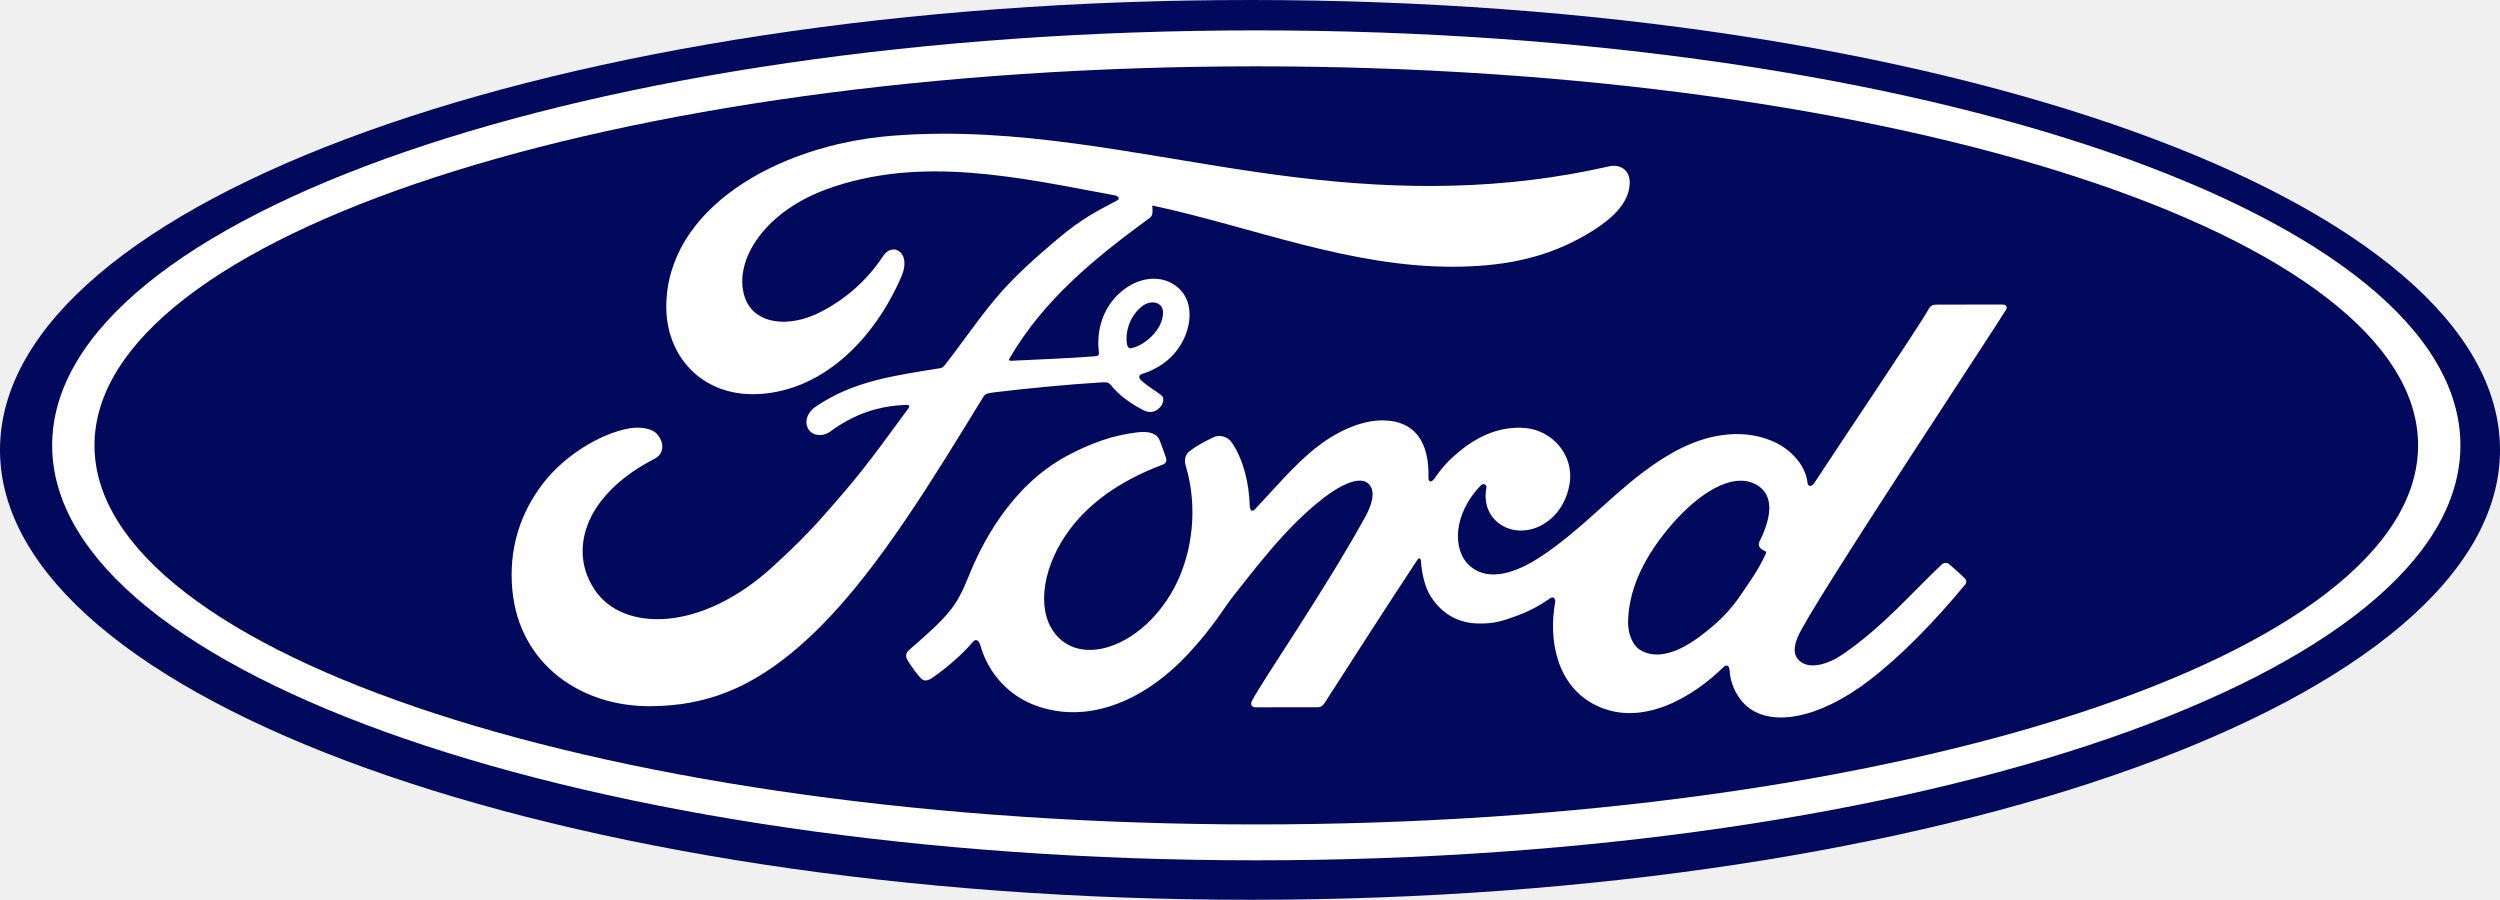
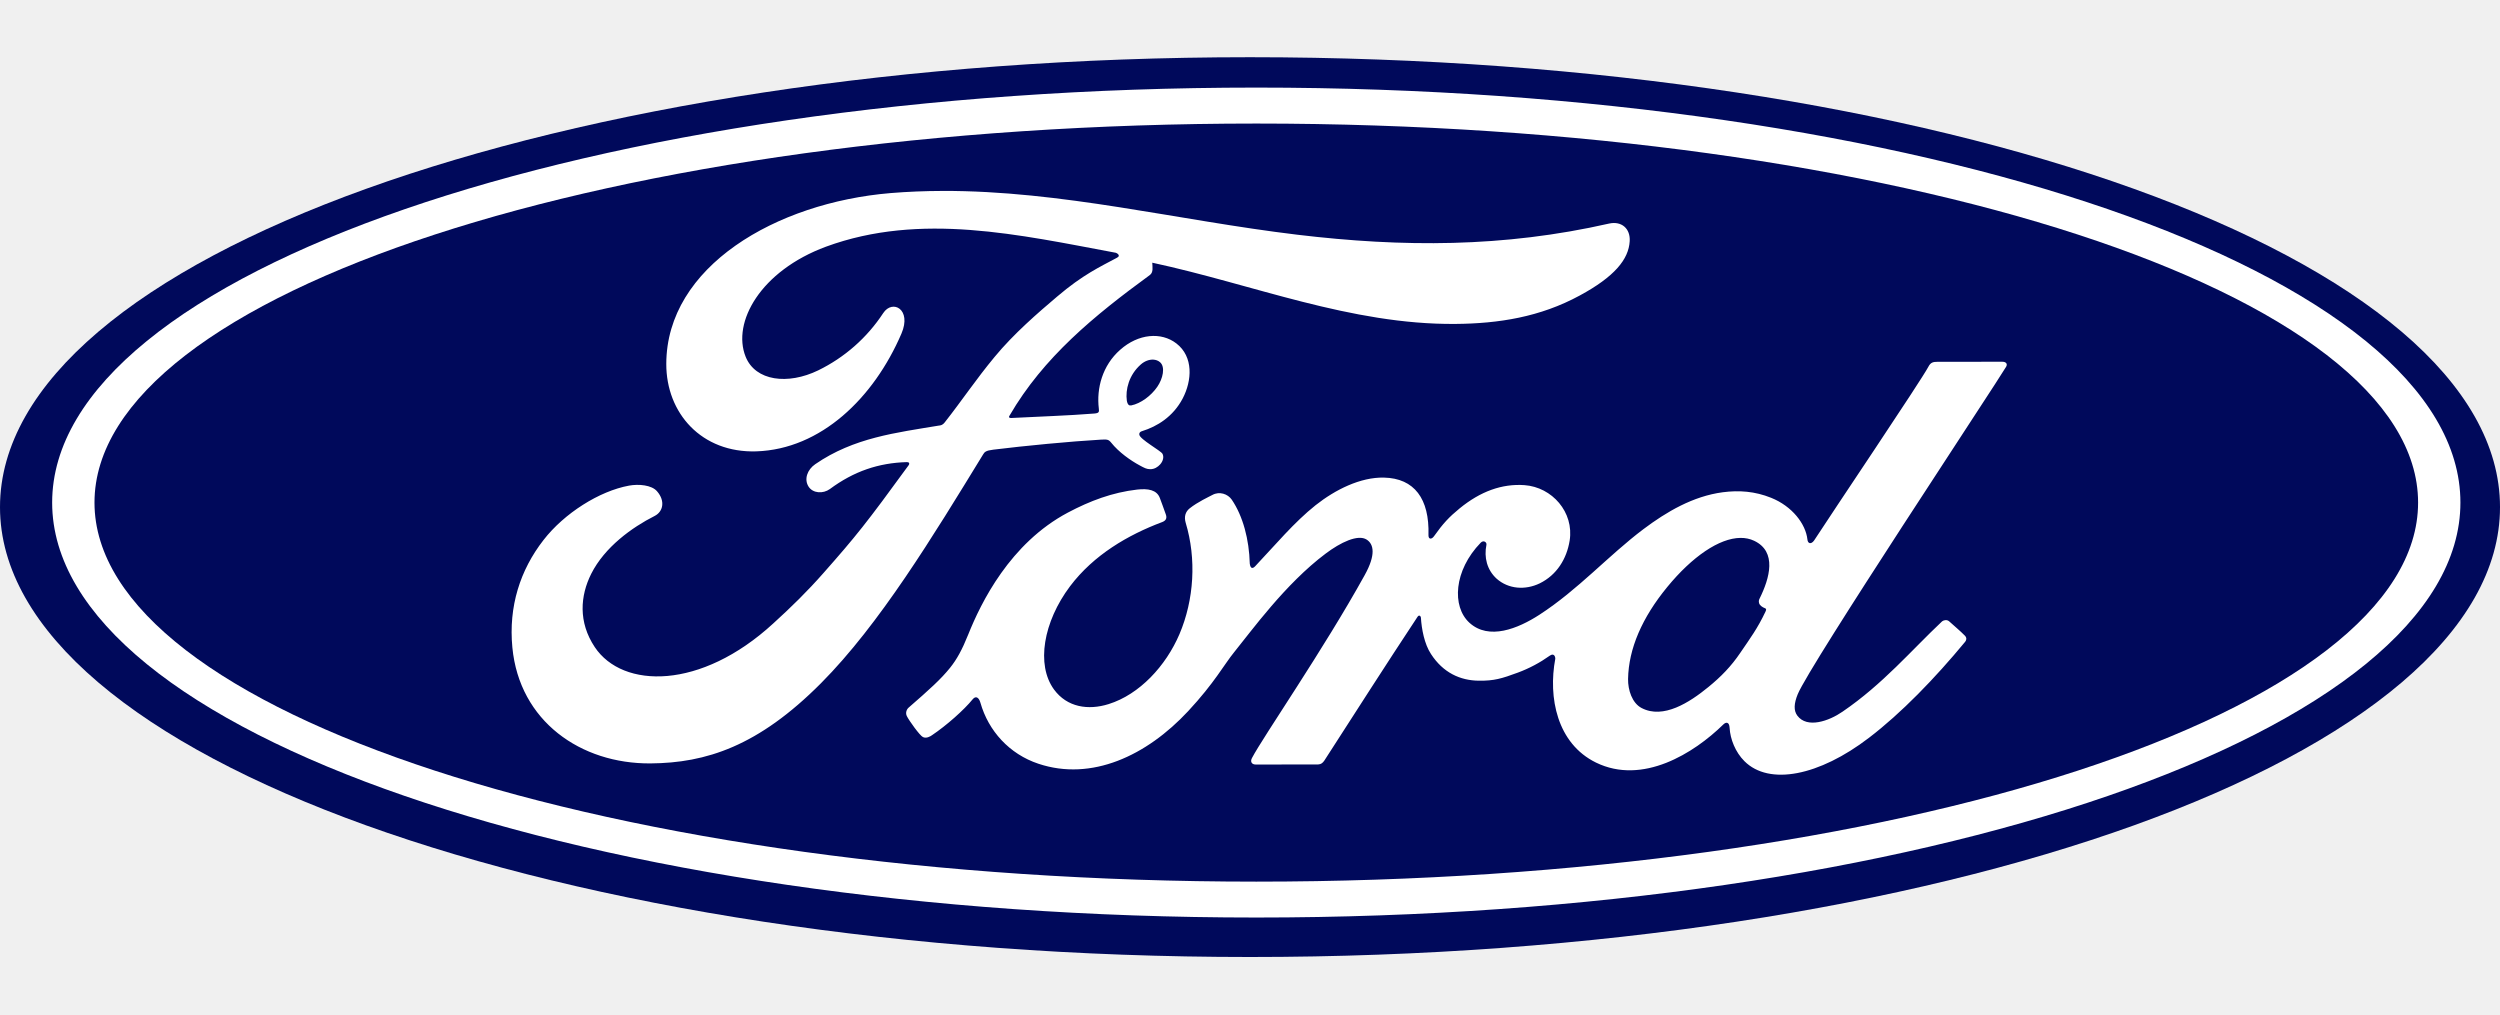
- <svg xmlns="http://www.w3.org/2000/svg" width="1000" height="359.914" version="1.1" viewBox="0 0 264.583 95.227" id="svg16">
+ <svg xmlns="http://www.w3.org/2000/svg" width="865" height="350.914" version="1.1" viewBox="0 0 264.583 95.227" id="svg16">
  <defs id="defs20" />
  <g id="g2317">
    <path d="M 132.292,0 C 59.2,0 -1.9786051e-4,21.282 -1.9786051e-4,47.615 c 0,26.324 59.204,47.613 132.292,47.613 73.097,0 132.292,-21.289 132.292,-47.613 C 264.584,21.281 205.39,0 132.292,0 Z" fill="#064a93" id="path2" style="fill:#00095b;fill-opacity:1;stroke-width:1" />
    <path d="m 132.962,91.051 c -70.385,0 -127.442,-19.661 -127.442,-43.917 0,-24.258 57.058,-43.919 127.442,-43.919 70.378,0 127.432,19.659 127.432,43.919 0,24.254 -57.056,43.917 -127.432,43.917 z m 0,-84.03 c -67.912,0 -122.962,17.956 -122.962,40.114 0,22.158 55.048,40.117 122.962,40.117 67.911,0 122.952,-17.959 122.952,-40.117 0,-22.157 -55.045,-40.114 -122.952,-40.114 z" id="path6" style="fill:#ffffff;stroke-width:1" />
    <path id="path8" style="fill:#ffffff;stroke-width:1" d="m 99.718,14.153 c -1.809,0.006 -3.626,0.076 -5.457,0.226 -12.155,1.013 -23.725,7.789 -23.746,18.077 -0.013,5.217 3.733,9.444 9.537,9.258 6.82,-0.229 12.419,-5.639 15.35,-12.46 1.112,-2.588 -0.948,-3.663 -1.928,-2.173 a 17.298,17.298 0 0 1 -6.882,6.062 c -3.209,1.556 -6.639,1.136 -7.679,-1.444 -1.462,-3.64 1.577,-9.087 8.512,-11.65 10.017,-3.672 20.498,-1.243 30.583,0.633 0.144,0 0.681,0.295 0.206,0.54 -1.806,0.975 -3.584,1.768 -6.354,4.128 -1.986,1.684 -4.586,3.926 -6.597,6.368 -1.996,2.407 -3.411,4.554 -5.283,6.934 -0.261,0.344 -0.582,0.328 -0.578,0.328 -4.563,0.763 -9.03,1.274 -13.12,4.09 -0.846,0.578 -1.213,1.604 -0.7,2.389 0.461,0.696 1.515,0.77 2.247,0.243 2.541,-1.882 5.157,-2.768 8.157,-2.85 0.131,0.008 0.194,0.029 0.231,0.109 0.023,0.045 0.009,0.14 -0.045,0.21 -4.494,6.173 -5.619,7.568 -9,11.395 -1.729,1.967 -3.43,3.627 -5.33,5.355 -7.676,7.061 -15.932,6.939 -18.894,2.512 -1.77,-2.657 -1.537,-5.446 -0.377,-7.76 1.428,-2.834 4.314,-4.911 6.714,-6.124 0.891,-0.45 1.147,-1.578 0.255,-2.606 -0.567,-0.67 -1.942,-0.789 -2.966,-0.603 -3.144,0.575 -6.859,2.928 -9.054,5.76 -2.474,3.178 -3.71,7.036 -3.295,11.366 0.745,7.813 7.242,12.326 14.618,12.274 5.869,-0.045 11.398,-1.806 18.05,-8.493 6.201,-6.236 11.851,-15.551 17.141,-24.189 0.166,-0.276 0.284,-0.424 1.088,-0.523 3.318,-0.411 8.217,-0.879 11.357,-1.059 0.698,-0.038 0.84,-0.03 1.12,0.315 0.818,1.022 2.047,1.889 3.031,2.417 0.48,0.258 0.708,0.387 1.085,0.393 0.465,0.01 0.827,-0.238 1.061,-0.5 0.333,-0.362 0.425,-0.835 0.245,-1.141 -0.188,-0.32 -2.378,-1.522 -2.443,-2.008 -0.048,-0.303 0.287,-0.376 0.287,-0.376 1.61,-0.5 3.285,-1.529 4.3,-3.454 0.997,-1.895 1.158,-4.424 -0.666,-5.83 -1.601,-1.235 -4.02,-1.04 -5.95,0.675 -1.888,1.665 -2.513,4.087 -2.258,6.21 0.046,0.368 0.027,0.492 -0.48,0.534 -2.902,0.23 -5.698,0.31 -8.808,0.473 -0.208,0.015 -0.274,-0.121 -0.153,-0.264 3.581,-6.16 8.928,-10.547 14.842,-14.867 0.392,-0.291 0.272,-0.844 0.256,-1.306 10.678,2.297 20.997,6.572 32.076,6.481 4.581,-0.037 8.967,-0.727 13.159,-3.004 3.687,-1.991 5.183,-3.833 5.293,-5.747 0.086,-1.323 -0.843,-2.159 -2.166,-1.874 -11.193,2.546 -21.871,2.518 -33.007,1.184 -12.719,-1.529 -24.924,-4.676 -37.584,-4.636 z m 22.343,17.853 c 0.262,0.014 0.506,0.101 0.704,0.269 0.59,0.499 0.311,1.744 -0.285,2.606 -0.651,0.951 -1.755,1.772 -2.762,1.972 -0.202,0.037 -0.377,-0.049 -0.46,-0.492 h -0.001 c -0.164,-1.173 0.222,-2.744 1.488,-3.851 0.396,-0.347 0.88,-0.527 1.316,-0.504 z m 89.855,0.225 c -2.035,0 -4.704,0.004 -6.825,0.004 -0.505,0 -0.766,0.061 -1.005,0.526 -0.782,1.485 -10.32,15.638 -12.096,18.388 -0.298,0.418 -0.664,0.36 -0.706,-0.117 -0.18,-1.632 -1.603,-3.508 -3.846,-4.406 -1.71,-0.687 -3.382,-0.811 -5.119,-0.583 -3.137,0.417 -5.932,2.057 -8.39,3.904 -3.703,2.789 -6.898,6.4 -11.023,9.07 -2.252,1.453 -5.335,2.72 -7.398,0.83 -1.867,-1.714 -1.657,-5.522 1.2,-8.466 0.301,-0.309 0.662,-0.051 0.605,0.226 -0.27,1.332 0.062,2.656 1.083,3.585 1.246,1.105 3.03,1.231 4.556,0.493 1.802,-0.883 2.86,-2.59 3.17,-4.528 0.477,-3.005 -1.86,-5.656 -4.782,-5.868 -2.375,-0.165 -4.652,0.653 -6.87,2.467 -1.113,0.913 -1.746,1.589 -2.707,2.943 -0.235,0.334 -0.595,0.368 -0.583,-0.125 0.111,-3.847 -1.497,-6.012 -4.71,-6.083 -2.492,-0.058 -5.157,1.28 -7.233,2.92 -2.276,1.81 -4.266,4.208 -6.399,6.462 -0.265,0.278 -0.497,0.265 -0.571,-0.274 -0.065,-2.549 -0.712,-5.018 -1.904,-6.771 -0.421,-0.61 -1.308,-0.912 -2.054,-0.5 -0.344,0.187 -1.543,0.732 -2.414,1.427 -0.433,0.353 -0.6,0.864 -0.41,1.519 1.15,3.807 0.897,8.137 -0.663,11.795 -1.433,3.348 -4.218,6.37 -7.49,7.392 -2.156,0.677 -4.398,0.346 -5.785,-1.547 -1.905,-2.612 -1.135,-7.154 1.703,-10.927 2.507,-3.32 6.13,-5.43 9.747,-6.789 0.426,-0.162 0.513,-0.432 0.393,-0.79 -0.197,-0.59 -0.51,-1.391 -0.639,-1.758 -0.331,-0.873 -1.26,-1.016 -2.393,-0.893 -2.627,0.303 -4.996,1.194 -7.337,2.435 -6.13,3.25 -9.202,9.54 -10.55,12.906 -0.648,1.615 -1.203,2.625 -1.92,3.519 -0.966,1.203 -2.179,2.297 -4.397,4.226 -0.2,0.177 -0.35,0.546 -0.182,0.888 0.227,0.465 1.38,2.077 1.706,2.221 0.361,0.176 0.78,-0.07 0.948,-0.19 1.552,-1.041 3.409,-2.692 4.318,-3.812 0.318,-0.383 0.646,-0.222 0.815,0.36 0.848,2.996 3.069,5.442 6.14,6.465 5.62,1.877 11.45,-0.84 15.85,-5.569 2.796,-3.005 3.805,-4.938 4.877,-6.252 1.816,-2.229 5.4,-7.215 9.667,-10.416 1.565,-1.18 3.418,-2.08 4.35,-1.483 0.747,0.48 0.988,1.595 -0.212,3.755 -4.35,7.867 -10.754,17.11 -11.928,19.353 -0.214,0.389 -0.027,0.694 0.384,0.694 2.277,-0.01 4.535,-0.005 6.602,-0.005 0.343,-0.016 0.498,-0.171 0.67,-0.412 3.339,-5.175 6.482,-10.103 9.85,-15.196 0.19,-0.3 0.363,-0.067 0.37,0.064 0.07,1.181 0.363,2.798 1.071,3.86 1.274,1.962 3.078,2.805 5.08,2.818 1.592,0.018 2.397,-0.222 4.114,-0.857 a 14.475,14.475 0 0 0 3.38,-1.796 c 0.503,-0.345 0.591,0.233 0.578,0.322 -0.772,4.109 0.182,8.977 4.306,10.996 4.936,2.41 10.358,-0.977 13.478,-4.034 0.305,-0.295 0.634,-0.264 0.665,0.37 0.066,1.168 0.598,2.553 1.574,3.523 2.614,2.598 7.89,1.569 13.185,-2.49 3.4,-2.597 6.957,-6.268 10.17,-10.155 0.119,-0.15 0.208,-0.393 -0.022,-0.637 -0.49,-0.507 -1.198,-1.087 -1.683,-1.534 -0.221,-0.186 -0.546,-0.133 -0.733,0.008 -3.293,3.101 -6.257,6.638 -10.543,9.563 -1.445,0.998 -3.747,1.804 -4.782,0.418 -0.403,-0.538 -0.357,-1.283 0.04,-2.26 1.251,-3.086 21.03,-32.904 22.056,-34.66 l 0.002,-0.002 c 0.176,-0.306 -0.01,-0.53 -0.4,-0.53 z m -27.715,18.642 c 0.518,-0.004 1.003,0.094 1.444,0.304 2.436,1.151 1.658,3.944 0.569,6.137 a 0.587,0.587 0 0 0 -0.044,0.452 c 0.04,0.228 0.34,0.449 0.635,0.554 0.103,0.038 0.161,0.112 0.044,0.352 -0.842,1.785 -1.614,2.814 -2.669,4.364 -0.968,1.433 -2.06,2.55 -3.384,3.626 -1.995,1.635 -4.765,3.414 -7.055,2.218 -1.018,-0.524 -1.457,-1.933 -1.437,-3.074 0.053,-3.21 1.49,-6.504 4.152,-9.742 2.637,-3.214 5.501,-5.172 7.745,-5.191 z" />
  </g>
</svg>
